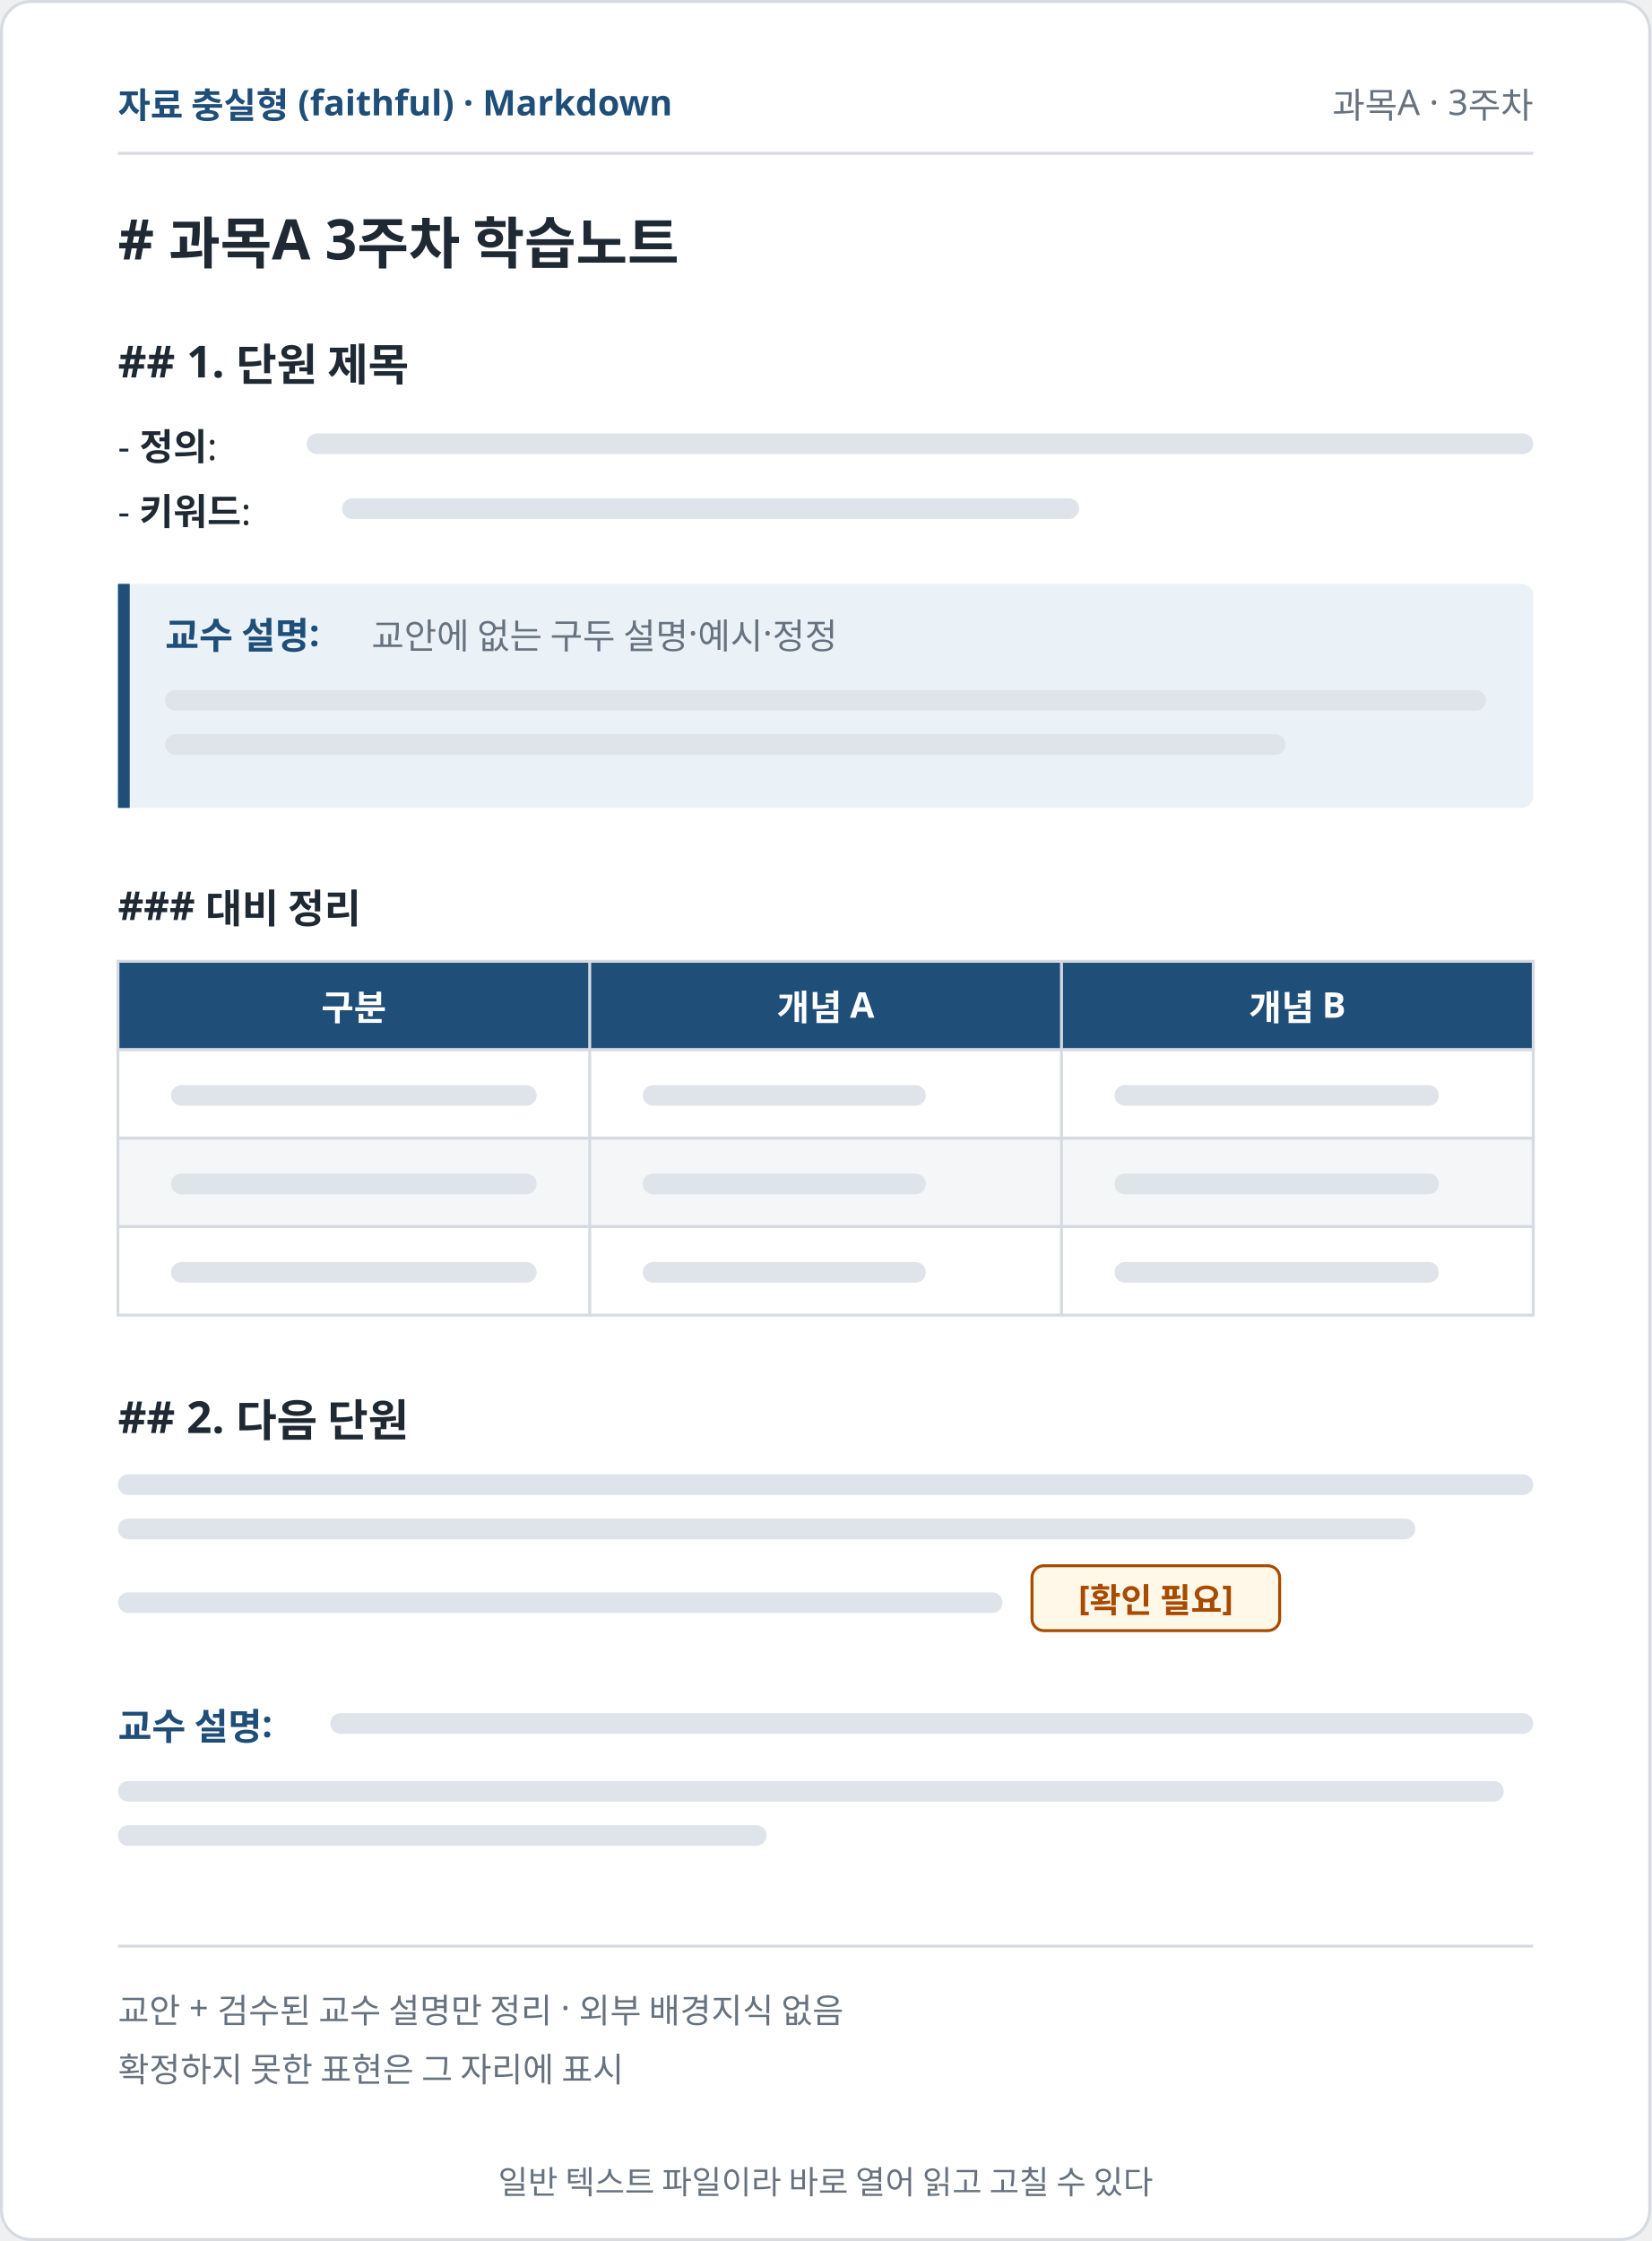
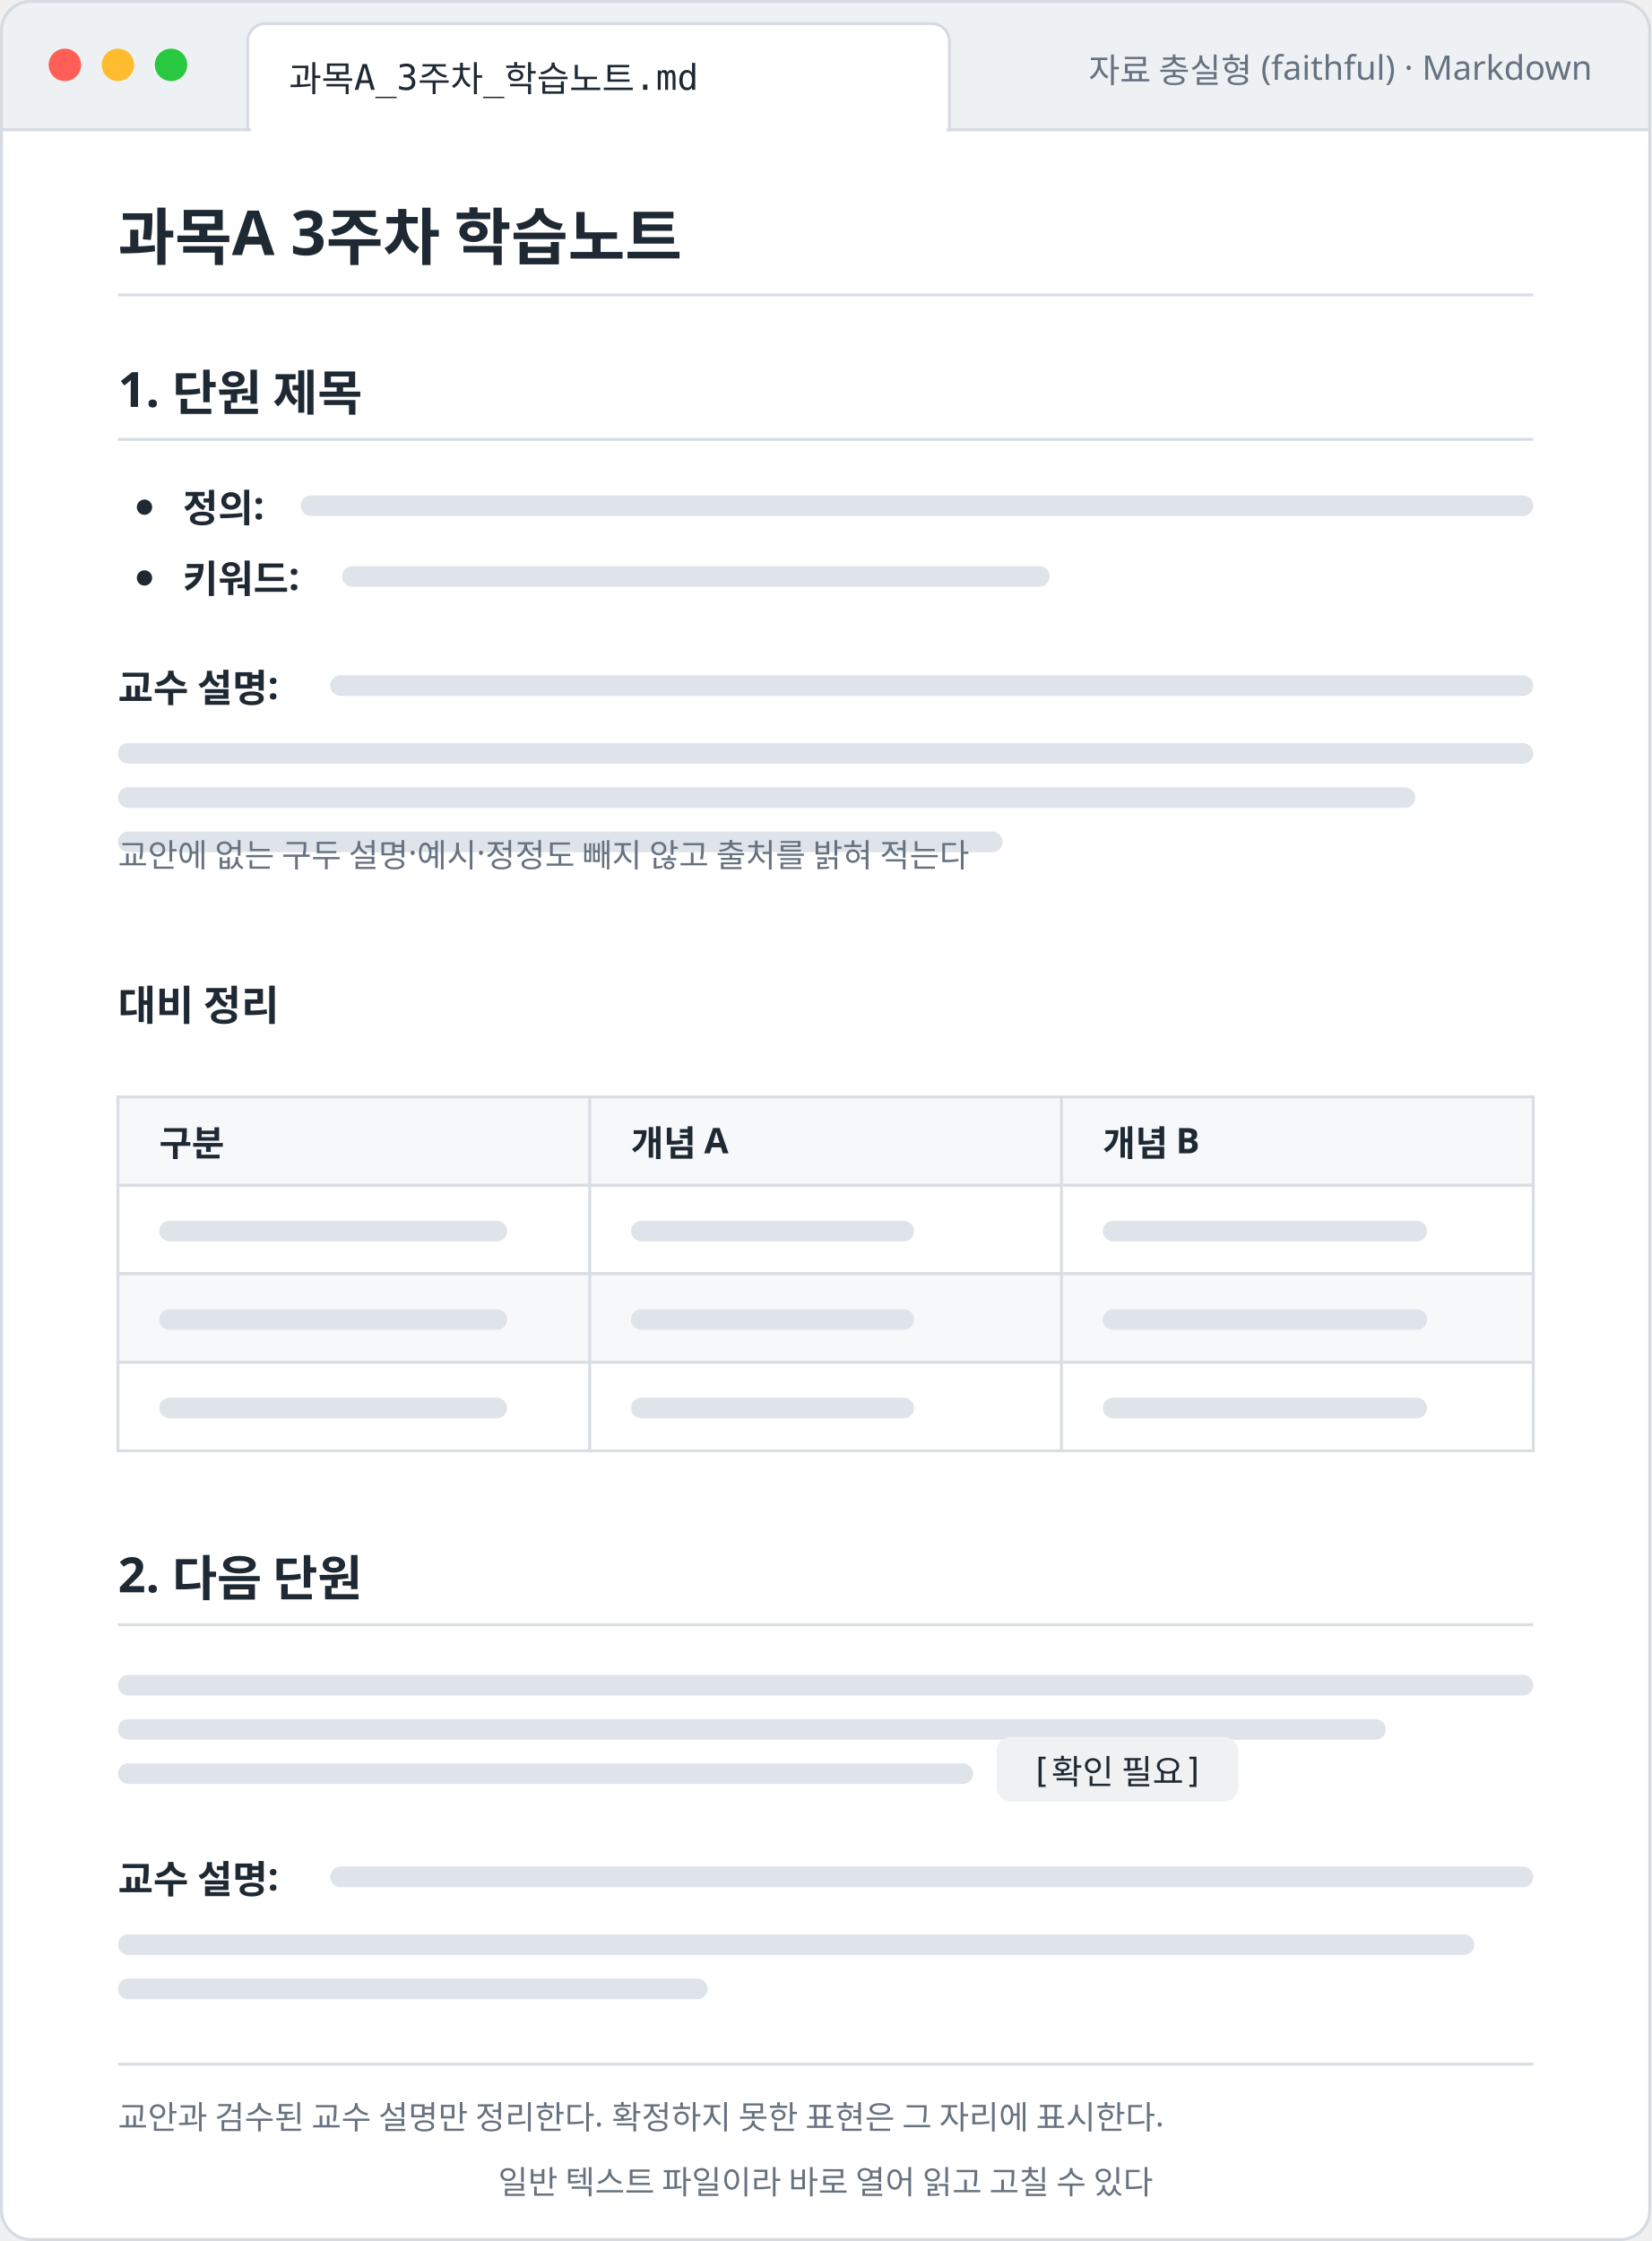
- <svg xmlns="http://www.w3.org/2000/svg" viewBox="0 0 560 760" width="560" height="760" font-family="'Malgun Gothic','Apple SD Gothic Neo','Noto Sans KR','Segoe UI',sans-serif" role="img" aria-label="자료 충실형 Markdown 노트의 구성 예시">
+ <svg xmlns="http://www.w3.org/2000/svg" viewBox="0 0 560 760" width="560" height="760" font-family="'Malgun Gothic','Apple SD Gothic Neo','Noto Sans KR','Segoe UI',sans-serif" role="img" aria-label="자료 충실형 Markdown 노트를 미리보기로 연 모습의 구성 예시">
  <rect x="0.5" y="0.5" width="559" height="759" rx="10" fill="#ffffff" stroke="#d5dbe1" />
-   <text x="40" y="40" font-size="12" fill="#1f4e79" font-weight="700" text-anchor="start">자료 충실형 (faithful) · Markdown</text>
-   <text x="520" y="40" font-size="12" fill="#66727f" font-weight="400" text-anchor="end">과목A · 3주차</text>
-   <line x1="40" y1="52" x2="520" y2="52" stroke="#d5dbe1" />
-   <text x="40" y="88" font-size="19" fill="#1f2933" font-weight="700" text-anchor="start"># 과목A 3주차 학습노트</text>
-   <text x="40" y="128" font-size="15" fill="#1f2933" font-weight="700" text-anchor="start">## 1. 단원 제목</text>
-   <text x="40" y="156" font-size="12.5" fill="#1f2933" font-weight="400" text-anchor="start">- <tspan font-weight="700">정의</tspan>:</text>
-   <rect x="104" y="147" width="416" height="7" rx="3.5" fill="#dfe4ea" />
-   <text x="40" y="178" font-size="12.5" fill="#1f2933" font-weight="400" text-anchor="start">- <tspan font-weight="700">키워드</tspan>:</text>
-   <rect x="116" y="169" width="250" height="7" rx="3.5" fill="#dfe4ea" />
-   <rect x="40" y="198" width="480" height="76" rx="4" fill="#eaf2f8" />
-   <rect x="40" y="198" width="4" height="76" fill="#1f4e79" />
-   <text x="56" y="220" font-size="12.5" fill="#1f4e79" font-weight="700" text-anchor="start">교수 설명:</text>
-   <text x="126" y="220" font-size="12" fill="#66727f" font-weight="400" text-anchor="start">교안에 없는 구두 설명·예시·정정</text>
-   <rect x="56" y="234" width="448" height="7" rx="3.5" fill="#dfe4ea" />
-   <rect x="56" y="249" width="380" height="7" rx="3.5" fill="#dfe4ea" />
-   <text x="40" y="312" font-size="13.5" fill="#1f2933" font-weight="700" text-anchor="start">### 대비 정리</text>
-   <rect x="40" y="326" width="480" height="30" fill="#1f4e79" stroke="#d5dbe1" />
-   <text x="120" y="346" font-size="12" fill="#ffffff" font-weight="700" text-anchor="middle">구분</text>
-   <text x="280" y="346" font-size="12" fill="#ffffff" font-weight="700" text-anchor="middle">개념 A</text>
-   <text x="440" y="346" font-size="12" fill="#ffffff" font-weight="700" text-anchor="middle">개념 B</text>
-   <rect x="40" y="356" width="480" height="30" fill="#ffffff" stroke="#d5dbe1" />
-   <rect x="58" y="368" width="124" height="7" rx="3.5" fill="#dfe4ea" />
-   <rect x="218" y="368" width="96" height="7" rx="3.5" fill="#dfe4ea" />
-   <rect x="378" y="368" width="110" height="7" rx="3.5" fill="#dfe4ea" />
-   <rect x="40" y="386" width="480" height="30" fill="#f4f6f8" stroke="#d5dbe1" />
-   <rect x="58" y="398" width="124" height="7" rx="3.5" fill="#dfe4ea" />
-   <rect x="218" y="398" width="96" height="7" rx="3.5" fill="#dfe4ea" />
-   <rect x="378" y="398" width="110" height="7" rx="3.5" fill="#dfe4ea" />
-   <rect x="40" y="416" width="480" height="30" fill="#ffffff" stroke="#d5dbe1" />
-   <rect x="58" y="428" width="124" height="7" rx="3.5" fill="#dfe4ea" />
-   <rect x="218" y="428" width="96" height="7" rx="3.5" fill="#dfe4ea" />
-   <rect x="378" y="428" width="110" height="7" rx="3.5" fill="#dfe4ea" />
-   <line x1="200" y1="326" x2="200" y2="446" stroke="#d5dbe1" />
-   <line x1="360" y1="326" x2="360" y2="446" stroke="#d5dbe1" />
-   <text x="40" y="486" font-size="15" fill="#1f2933" font-weight="700" text-anchor="start">## 2. 다음 단원</text>
-   <rect x="40" y="500" width="480" height="7" rx="3.5" fill="#dfe4ea" />
-   <rect x="40" y="515" width="440" height="7" rx="3.5" fill="#dfe4ea" />
-   <rect x="40" y="540" width="300" height="7" rx="3.5" fill="#dfe4ea" />
-   <rect x="350" y="531" width="84" height="22" rx="4" fill="#fff7e8" stroke="#a64b00" />
-   <text x="392" y="546" font-size="11.5" fill="#a64b00" font-weight="700" text-anchor="middle">[확인 필요]</text>
-   <text x="40" y="590" font-size="12.5" fill="#1f4e79" font-weight="700" text-anchor="start">교수 설명:</text>
-   <rect x="112" y="581" width="408" height="7" rx="3.5" fill="#dfe4ea" />
-   <rect x="40" y="604" width="470" height="7" rx="3.5" fill="#dfe4ea" />
-   <rect x="40" y="619" width="220" height="7" rx="3.5" fill="#dfe4ea" />
-   <line x1="40" y1="660" x2="520" y2="660" stroke="#d5dbe1" />
-   <text x="40" y="686" font-size="11.5" fill="#66727f" font-weight="400" text-anchor="start">교안 + 검수된 교수 설명만 정리 · 외부 배경지식 없음</text>
-   <text x="40" y="706" font-size="11.5" fill="#66727f" font-weight="400" text-anchor="start">확정하지 못한 표현은 그 자리에 표시</text>
+   <path d="M0.5 44 V10.5 a10 10 0 0 1 10 -10 H549.5 a10 10 0 0 1 10 10 V44 Z" fill="#eef1f4" stroke="#d5dbe1" />
+   <circle cx="22" cy="22" r="5.5" fill="#ff5f57" />
+   <circle cx="40" cy="22" r="5.5" fill="#febc2e" />
+   <circle cx="58" cy="22" r="5.5" fill="#28c840" />
+   <path d="M84 44 V14 a6 6 0 0 1 6 -6 H316 a6 6 0 0 1 6 6 V44 Z" fill="#ffffff" stroke="#d5dbe1" />
+   <rect x="85" y="43" width="236" height="2" fill="#ffffff" />
+   <text x="98" y="31" font-size="12" fill="#1f2933" font-weight="400" text-anchor="start" font-family="Consolas,'D2Coding',Menlo,monospace">과목A_3주차_학습노트.md</text>
+   <text x="540" y="28" font-size="11.5" fill="#66727f" font-weight="400" text-anchor="end">자료 충실형 (faithful) · Markdown</text>
+   <text x="40" y="88" font-size="21" fill="#1f2933" font-weight="700" text-anchor="start">과목A 3주차 학습노트</text>
+   <line x1="40" y1="100" x2="520" y2="100" stroke="#d8dee4" />
+   <text x="40" y="138" font-size="16.5" fill="#1f2933" font-weight="700" text-anchor="start">1. 단원 제목</text>
+   <line x1="40" y1="149" x2="520" y2="149" stroke="#d8dee4" />
+   <circle cx="49" cy="172" r="2.6" fill="#1f2933" />
+   <text x="62" y="177" font-size="13" fill="#1f2933" font-weight="700" text-anchor="start">정의:</text>
+   <rect x="102" y="168" width="418" height="7" rx="3.5" fill="#dfe4ea" />
+   <circle cx="49" cy="196" r="2.6" fill="#1f2933" />
+   <text x="62" y="201" font-size="13" fill="#1f2933" font-weight="700" text-anchor="start">키워드:</text>
+   <rect x="116" y="192" width="240" height="7" rx="3.5" fill="#dfe4ea" />
+   <text x="40" y="238" font-size="13" fill="#1f2933" font-weight="700" text-anchor="start">교수 설명:</text>
+   <rect x="112" y="229" width="408" height="7" rx="3.5" fill="#dfe4ea" />
+   <rect x="40" y="252" width="480" height="7" rx="3.5" fill="#dfe4ea" />
+   <rect x="40" y="267" width="440" height="7" rx="3.5" fill="#dfe4ea" />
+   <rect x="40" y="282" width="300" height="7" rx="3.5" fill="#dfe4ea" />
+   <text x="40" y="294" font-size="11" fill="#66727f" font-weight="400" text-anchor="start">교안에 없는 구두 설명·예시·정정도 빼지 않고 출처를 밝혀 적는다</text>
+   <text x="40" y="346" font-size="14" fill="#1f2933" font-weight="700" text-anchor="start">대비 정리</text>
+   <rect x="40" y="372" width="480" height="30" fill="#f6f8fa" stroke="#d8dee4" />
+   <text x="54" y="392" font-size="12" fill="#1f2933" font-weight="700" text-anchor="start">구분</text>
+   <text x="214" y="392" font-size="12" fill="#1f2933" font-weight="700" text-anchor="start">개념 A</text>
+   <text x="374" y="392" font-size="12" fill="#1f2933" font-weight="700" text-anchor="start">개념 B</text>
+   <rect x="40" y="402" width="480" height="30" fill="#ffffff" stroke="#d8dee4" />
+   <rect x="54" y="414" width="118" height="7" rx="3.5" fill="#dfe4ea" />
+   <rect x="214" y="414" width="96" height="7" rx="3.5" fill="#dfe4ea" />
+   <rect x="374" y="414" width="110" height="7" rx="3.5" fill="#dfe4ea" />
+   <rect x="40" y="432" width="480" height="30" fill="#f6f8fa" stroke="#d8dee4" />
+   <rect x="54" y="444" width="118" height="7" rx="3.5" fill="#dfe4ea" />
+   <rect x="214" y="444" width="96" height="7" rx="3.5" fill="#dfe4ea" />
+   <rect x="374" y="444" width="110" height="7" rx="3.5" fill="#dfe4ea" />
+   <rect x="40" y="462" width="480" height="30" fill="#ffffff" stroke="#d8dee4" />
+   <rect x="54" y="474" width="118" height="7" rx="3.5" fill="#dfe4ea" />
+   <rect x="214" y="474" width="96" height="7" rx="3.5" fill="#dfe4ea" />
+   <rect x="374" y="474" width="110" height="7" rx="3.5" fill="#dfe4ea" />
+   <line x1="200" y1="372" x2="200" y2="492" stroke="#d8dee4" />
+   <line x1="360" y1="372" x2="360" y2="492" stroke="#d8dee4" />
+   <text x="40" y="540" font-size="16.5" fill="#1f2933" font-weight="700" text-anchor="start">2. 다음 단원</text>
+   <line x1="40" y1="551" x2="520" y2="551" stroke="#d8dee4" />
+   <rect x="40" y="568" width="480" height="7" rx="3.5" fill="#dfe4ea" />
+   <rect x="40" y="583" width="430" height="7" rx="3.5" fill="#dfe4ea" />
+   <rect x="40" y="598" width="290" height="7" rx="3.5" fill="#dfe4ea" />
+   <rect x="338" y="589" width="82" height="22" rx="5" fill="#eff1f3" />
+   <text x="379" y="604.5" font-size="11.5" fill="#1f2933" font-weight="400" text-anchor="middle" font-family="Consolas,'D2Coding',Menlo,monospace">[확인 필요]</text>
+   <text x="40" y="642" font-size="13" fill="#1f2933" font-weight="700" text-anchor="start">교수 설명:</text>
+   <rect x="112" y="633" width="408" height="7" rx="3.5" fill="#dfe4ea" />
+   <rect x="40" y="656" width="460" height="7" rx="3.5" fill="#dfe4ea" />
+   <rect x="40" y="671" width="200" height="7" rx="3.5" fill="#dfe4ea" />
+   <line x1="40" y1="700" x2="520" y2="700" stroke="#d8dee4" />
+   <text x="40" y="722" font-size="11" fill="#66727f" font-weight="400" text-anchor="start">교안과 검수된 교수 설명만 정리한다. 확정하지 못한 표현은 그 자리에 표시한다.</text>
  <text x="280.0" y="744" font-size="11" fill="#66727f" font-weight="400" text-anchor="middle">일반 텍스트 파일이라 바로 열어 읽고 고칠 수 있다</text>
</svg>
